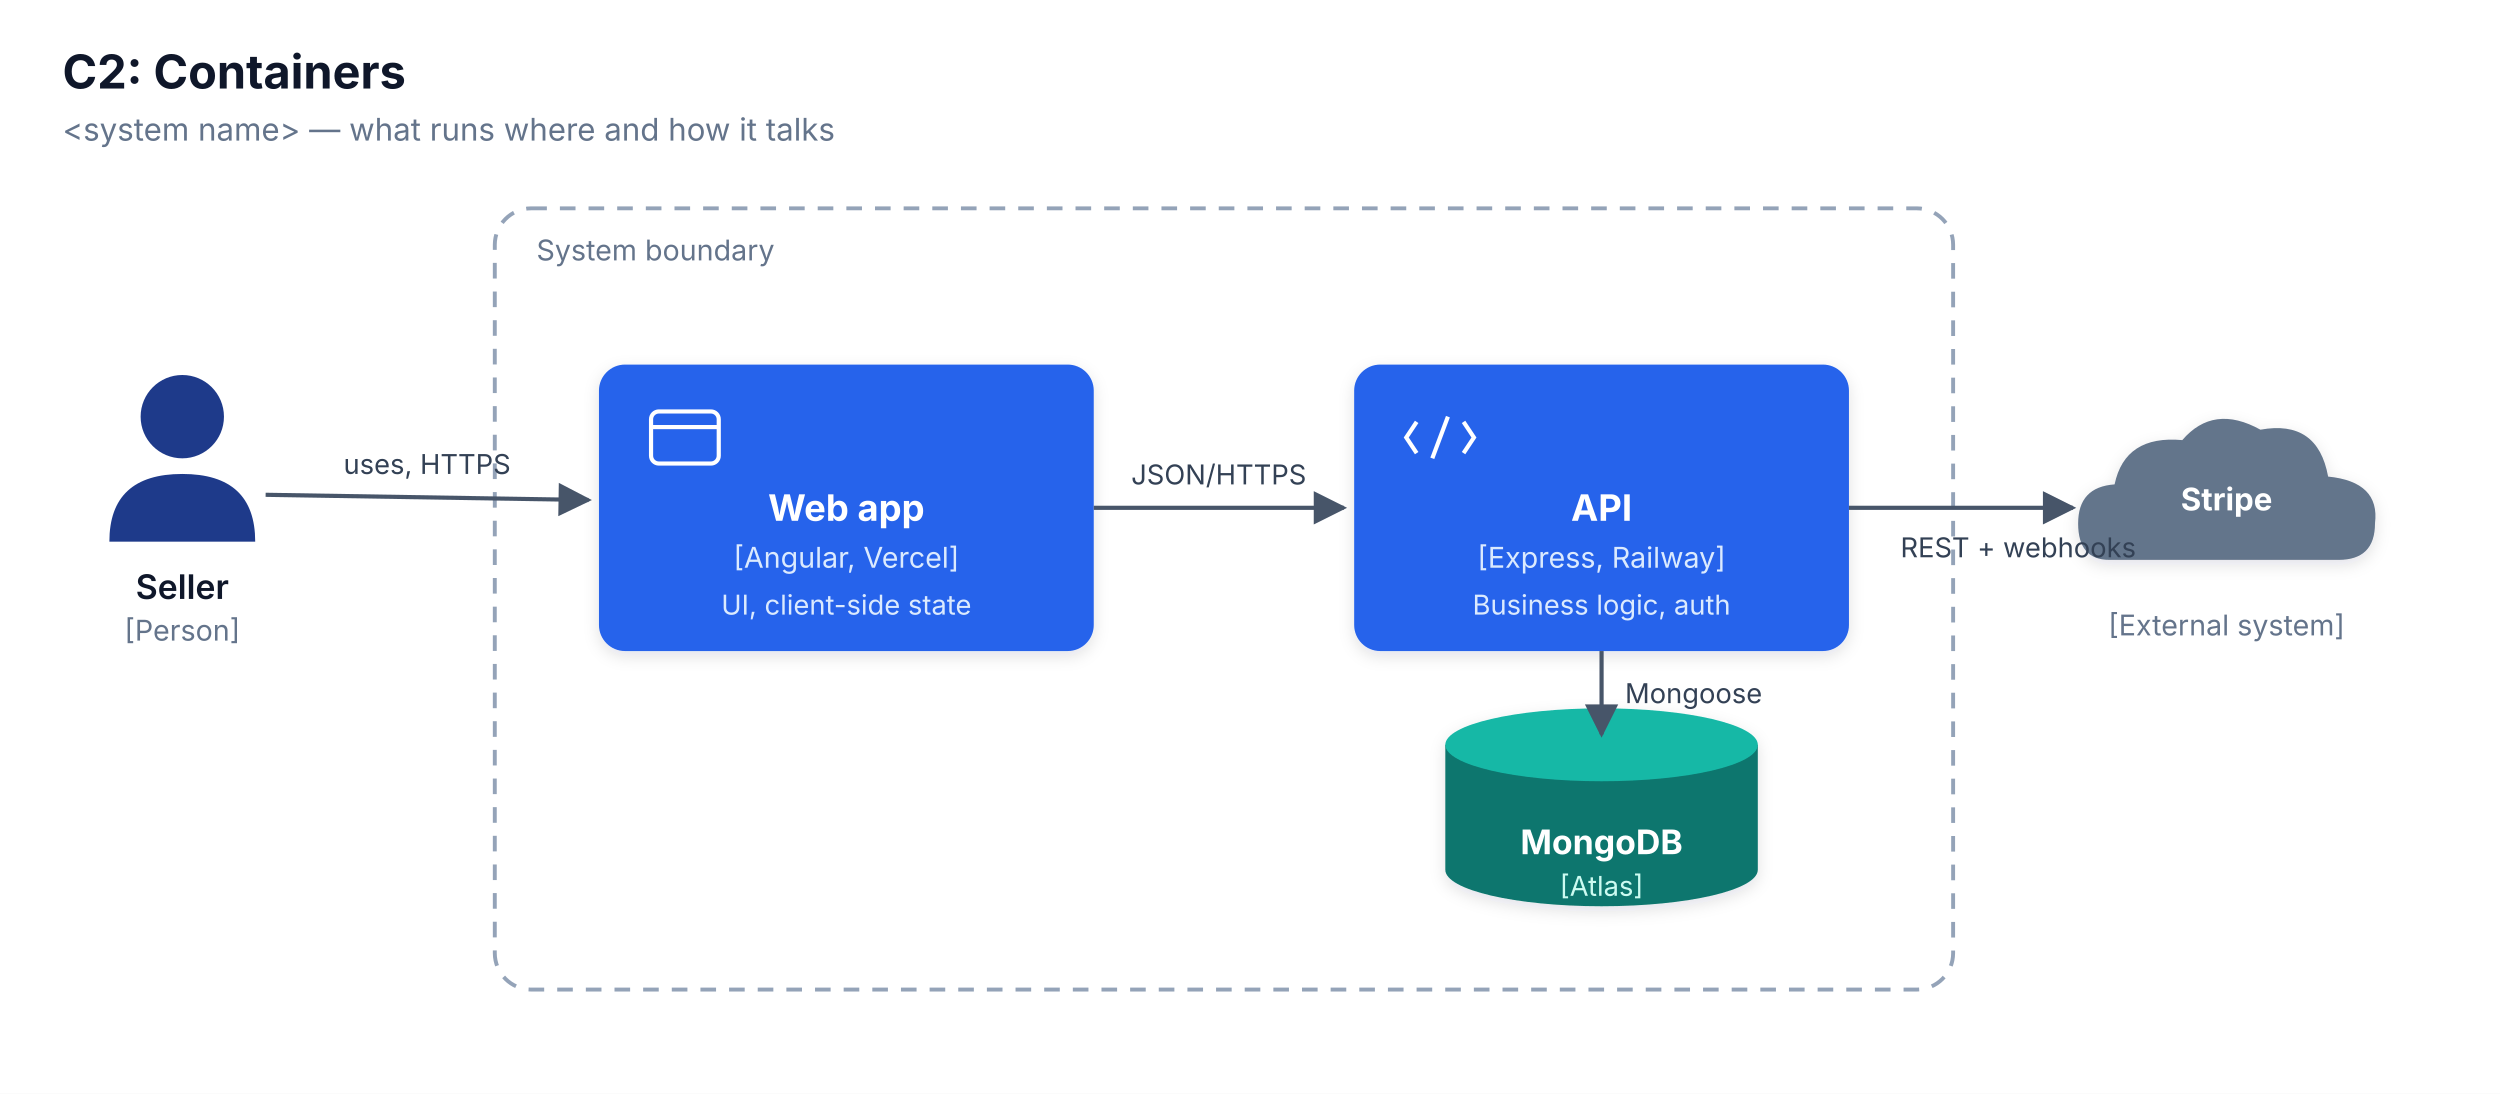
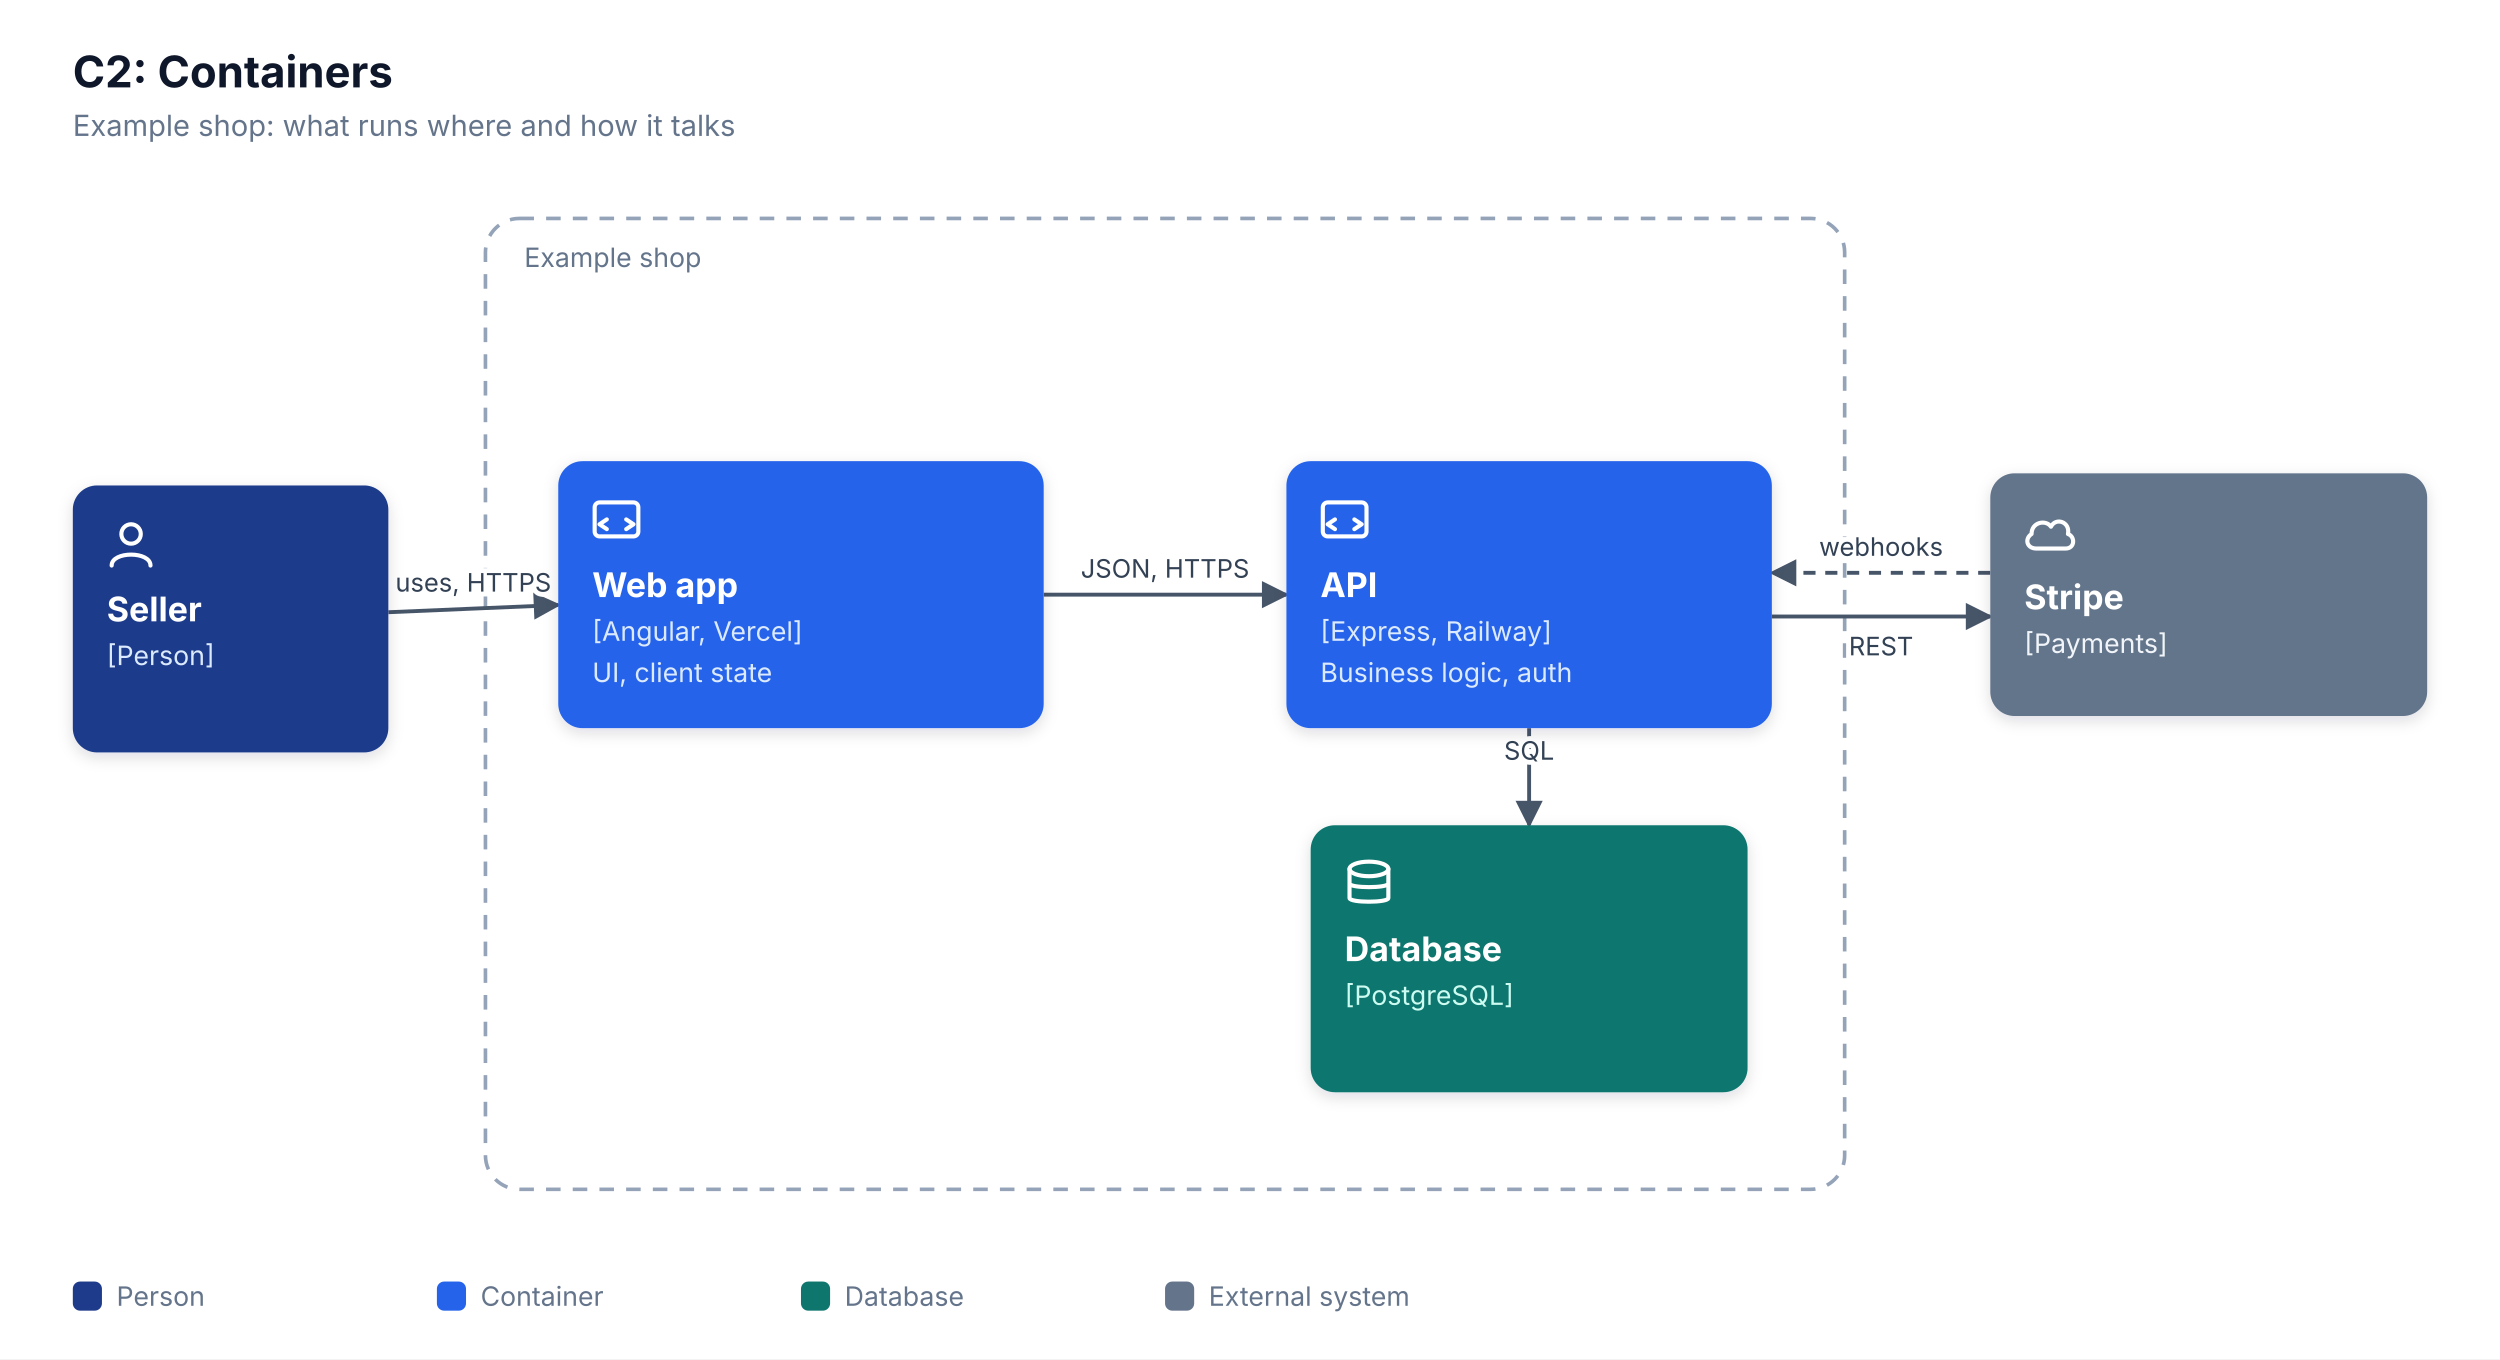
- <svg xmlns="http://www.w3.org/2000/svg" viewBox="0 0 960 420" font-family="Inter, Segoe UI, Helvetica, Arial, sans-serif">
+ <svg xmlns="http://www.w3.org/2000/svg" viewBox="0 0 1030 560" font-family="Inter, Segoe UI, Helvetica, Arial, sans-serif">
  <defs>
-     <marker id="arrow" viewBox="0 0 10 10" refX="9" refY="5" markerWidth="8" markerHeight="8" orient="auto-start-reverse">
+     <marker id="ar" viewBox="0 0 10 10" refX="9" refY="5" markerWidth="7" markerHeight="7" orient="auto-start-reverse">
      <path d="M0,0 L10,5 L0,10 z" fill="#475569" />
    </marker>
-     <filter id="shadow" x="-10%" y="-10%" width="120%" height="130%">
-       <feDropShadow dx="0" dy="2" stdDeviation="3" flood-color="#0f172a" flood-opacity="0.12" />
+     <filter id="sh" x="-10%" y="-10%" width="120%" height="140%">
+       <feDropShadow dx="0" dy="2" stdDeviation="3" flood-color="#0f172a" flood-opacity="0.14" />
    </filter>
  </defs>
-   <rect width="960" height="420" fill="#ffffff" />
-   <text x="24" y="34" font-size="18" font-weight="700" fill="#0f172a">C2: Containers</text>
-   <text x="24" y="54" font-size="12" fill="#64748b">&lt;system name&gt; — what runs where and how it talks</text>
-   <rect x="190" y="80" width="560" height="300" rx="14" fill="none" stroke="#94a3b8" stroke-width="1.5" stroke-dasharray="6 5" />
-   <text x="206" y="100" font-size="11" fill="#64748b">System boundary</text>
-   <g transform="translate(70,190)">
-     <circle cx="0" cy="-30" r="16" fill="#1e3a8a" />
-     <path d="M-28,18 Q-28,-8 0,-8 Q28,-8 28,18 Z" fill="#1e3a8a" />
-     <text x="0" y="40" text-anchor="middle" font-size="13" font-weight="600" fill="#0f172a">Seller</text>
-     <text x="0" y="56" text-anchor="middle" font-size="11" fill="#64748b">[Person]</text>
+   <rect width="1030" height="560" fill="#fff" />
+   <text x="30" y="36" font-size="18" font-weight="700" fill="#0f172a">C2: Containers</text>
+   <text x="30" y="56" font-size="12" fill="#64748b">Example shop: what runs where and how it talks</text>
+   <rect x="200" y="90" width="560" height="400" rx="14" fill="none" stroke="#94a3b8" stroke-width="1.5" stroke-dasharray="6 5" />
+   <text x="216" y="110" font-size="11" fill="#64748b">Example shop</text>
+   <line x1="160" y1="252.234" x2="230" y2="249.255" stroke="#475569" stroke-width="1.6" marker-end="url(#ar)" />
+   <text x="195" y="243.745" text-anchor="middle" font-size="10.5" fill="#334155" paint-order="stroke" stroke="#fff" stroke-width="4">uses, HTTPS</text>
+   <line x1="430" y1="245" x2="530" y2="245" stroke="#475569" stroke-width="1.6" marker-end="url(#ar)" />
+   <text x="480" y="238" text-anchor="middle" font-size="10.5" fill="#334155" paint-order="stroke" stroke="#fff" stroke-width="4">JSON, HTTPS</text>
+   <line x1="630" y1="300" x2="630" y2="340" stroke="#475569" stroke-width="1.6" marker-end="url(#ar)" />
+   <text x="630" y="313" text-anchor="middle" font-size="10.5" fill="#334155" paint-order="stroke" stroke="#fff" stroke-width="4">SQL</text>
+   <line x1="730" y1="254" x2="820" y2="254" stroke="#475569" stroke-width="1.6" marker-end="url(#ar)" />
+   <text x="775" y="270" text-anchor="middle" font-size="10.5" fill="#334155" paint-order="stroke" stroke="#fff" stroke-width="4">REST</text>
+   <line x1="820" y1="236" x2="730" y2="236" stroke="#475569" stroke-width="1.6" stroke-dasharray="5 4" marker-end="url(#ar)" />
+   <text x="775" y="229" text-anchor="middle" font-size="10.5" fill="#334155" paint-order="stroke" stroke="#fff" stroke-width="4">webhooks</text>
+   <g filter="url(#sh)">
+     <rect x="30" y="200" width="130" height="110" rx="10" fill="#1e3a8a" />
  </g>
-   <g filter="url(#shadow)">
-     <rect x="230" y="140" width="190" height="110" rx="10" fill="#2563eb" />
+   <g transform="translate(44,214)" fill="none" stroke="#fff" stroke-width="1.7" stroke-linecap="round" stroke-linejoin="round">
+     <circle cx="10" cy="6" r="4" />
+     <path d="M2,19 C2,13 18,13 18,19" />
  </g>
-   <g transform="translate(250,158)" fill="none" stroke="#ffffff" stroke-width="1.6">
-     <rect x="0" y="0" width="26" height="20" rx="3" />
-     <line x1="0" y1="6" x2="26" y2="6" />
+   <text x="44" y="256" font-size="14" font-weight="700" fill="#fff">Seller</text>
+   <text x="44" y="274" font-size="11" fill="#dbeafe">[Person]</text>
+   <g filter="url(#sh)">
+     <rect x="230" y="190" width="200" height="110" rx="10" fill="#2563eb" />
  </g>
-   <text x="325" y="200" text-anchor="middle" font-size="14" font-weight="700" fill="#ffffff">Web app</text>
-   <text x="325" y="218" text-anchor="middle" font-size="11" fill="#dbeafe">[Angular, Vercel]</text>
-   <text x="325" y="236" text-anchor="middle" font-size="10.5" fill="#dbeafe">UI, client-side state</text>
-   <g filter="url(#shadow)">
-     <rect x="520" y="140" width="190" height="110" rx="10" fill="#2563eb" />
+   <g transform="translate(244,204)" fill="none" stroke="#fff" stroke-width="1.7" stroke-linecap="round" stroke-linejoin="round">
+     <rect x="1" y="3" width="18" height="14" rx="2" />
+     <path d="M6,10 l-3,2 l3,2 M14,10 l3,2 l-3,2" />
  </g>
-   <g transform="translate(540,158)" fill="none" stroke="#ffffff" stroke-width="1.6">
-     <path d="M4,4 L0,10 L4,16 M22,4 L26,10 L22,16 M16,2 L10,18" />
+   <text x="244" y="246" font-size="14" font-weight="700" fill="#fff">Web app</text>
+   <text x="244" y="264" font-size="11" fill="#dbeafe">[Angular, Vercel]</text>
+   <text x="244" y="281" font-size="11" fill="#dbeafe">UI, client state</text>
+   <g filter="url(#sh)">
+     <rect x="530" y="190" width="200" height="110" rx="10" fill="#2563eb" />
  </g>
-   <text x="615" y="200" text-anchor="middle" font-size="14" font-weight="700" fill="#ffffff">API</text>
-   <text x="615" y="218" text-anchor="middle" font-size="11" fill="#dbeafe">[Express, Railway]</text>
-   <text x="615" y="236" text-anchor="middle" font-size="10.5" fill="#dbeafe">Business logic, auth</text>
-   <g transform="translate(615,300)" filter="url(#shadow)">
-     <path d="M-60,-14 L-60,34 A60,14 0 0,0 60,34 L60,-14" fill="#0f766e" />
-     <ellipse cx="0" cy="-14" rx="60" ry="14" fill="#14b8a6" />
+   <g transform="translate(544,204)" fill="none" stroke="#fff" stroke-width="1.7" stroke-linecap="round" stroke-linejoin="round">
+     <rect x="1" y="3" width="18" height="14" rx="2" />
+     <path d="M6,10 l-3,2 l3,2 M14,10 l3,2 l-3,2" />
  </g>
-   <text x="615" y="328" text-anchor="middle" font-size="13" font-weight="700" fill="#ffffff">MongoDB</text>
-   <text x="615" y="344" text-anchor="middle" font-size="10.5" fill="#ccfbf1">[Atlas]</text>
-   <g transform="translate(860,195)" filter="url(#shadow)">
-     <path d="M-50,20 Q-62,20 -62,6 Q-62,-8 -48,-9 Q-44,-28 -22,-26 Q-10,-40 8,-30 Q30,-34 34,-12 Q54,-10 52,6 Q52,20 38,20 Z" fill="#64748b" />
+   <text x="544" y="246" font-size="14" font-weight="700" fill="#fff">API</text>
+   <text x="544" y="264" font-size="11" fill="#dbeafe">[Express, Railway]</text>
+   <text x="544" y="281" font-size="11" fill="#dbeafe">Business logic, auth</text>
+   <g filter="url(#sh)">
+     <rect x="540" y="340" width="180" height="110" rx="10" fill="#0f766e" />
  </g>
-   <text x="855" y="196" text-anchor="middle" font-size="12" font-weight="700" fill="#ffffff">Stripe</text>
-   <text x="855" y="244" text-anchor="middle" font-size="11" fill="#64748b">[External system]</text>
-   <line x1="102" y1="190" x2="226" y2="192" stroke="#475569" stroke-width="1.6" marker-end="url(#arrow)" />
-   <text x="164" y="182" text-anchor="middle" font-size="10.5" fill="#334155">uses, HTTPS</text>
-   <line x1="420" y1="195" x2="516" y2="195" stroke="#475569" stroke-width="1.6" marker-end="url(#arrow)" />
-   <text x="468" y="186" text-anchor="middle" font-size="10.5" fill="#334155">JSON/HTTPS</text>
-   <line x1="615" y1="250" x2="615" y2="282" stroke="#475569" stroke-width="1.6" marker-end="url(#arrow)" />
-   <text x="624" y="270" font-size="10.5" fill="#334155">Mongoose</text>
-   <line x1="710" y1="195" x2="796" y2="195" stroke="#475569" stroke-width="1.6" marker-end="url(#arrow)" />
-   <text x="775" y="214" text-anchor="middle" font-size="10.5" fill="#334155">REST + webhooks</text>
+   <g transform="translate(554,354)" fill="none" stroke="#fff" stroke-width="1.7" stroke-linecap="round" stroke-linejoin="round">
+     <ellipse cx="10" cy="4" rx="8" ry="3" />
+     <path d="M2,4 V16 C2,18 18,18 18,16 V4 M2,10 C2,12 18,12 18,10" />
+   </g>
+   <text x="554" y="396" font-size="14" font-weight="700" fill="#fff">Database</text>
+   <text x="554" y="414" font-size="11" fill="#ccfbf1">[PostgreSQL]</text>
+   <g filter="url(#sh)">
+     <rect x="820" y="195" width="180" height="100" rx="10" fill="#64748b" />
+   </g>
+   <g transform="translate(834,209)" fill="none" stroke="#fff" stroke-width="1.7" stroke-linecap="round" stroke-linejoin="round">
+     <path d="M5,17 C1,17 0,13 3,11 C3,6 9,5 11,8 C13,4 19,6 18,11 C21,12 21,17 17,17 Z" />
+   </g>
+   <text x="834" y="251" font-size="14" font-weight="700" fill="#fff">Stripe</text>
+   <text x="834" y="269" font-size="11" fill="#f1f5f9">[Payments]</text>
+   <rect x="30" y="528" width="12" height="12" rx="3" fill="#1e3a8a" />
+   <text x="48" y="538" font-size="11" fill="#64748b">Person</text>
+   <rect x="180" y="528" width="12" height="12" rx="3" fill="#2563eb" />
+   <text x="198" y="538" font-size="11" fill="#64748b">Container</text>
+   <rect x="330" y="528" width="12" height="12" rx="3" fill="#0f766e" />
+   <text x="348" y="538" font-size="11" fill="#64748b">Database</text>
+   <rect x="480" y="528" width="12" height="12" rx="3" fill="#64748b" />
+   <text x="498" y="538" font-size="11" fill="#64748b">External system</text>
</svg>
